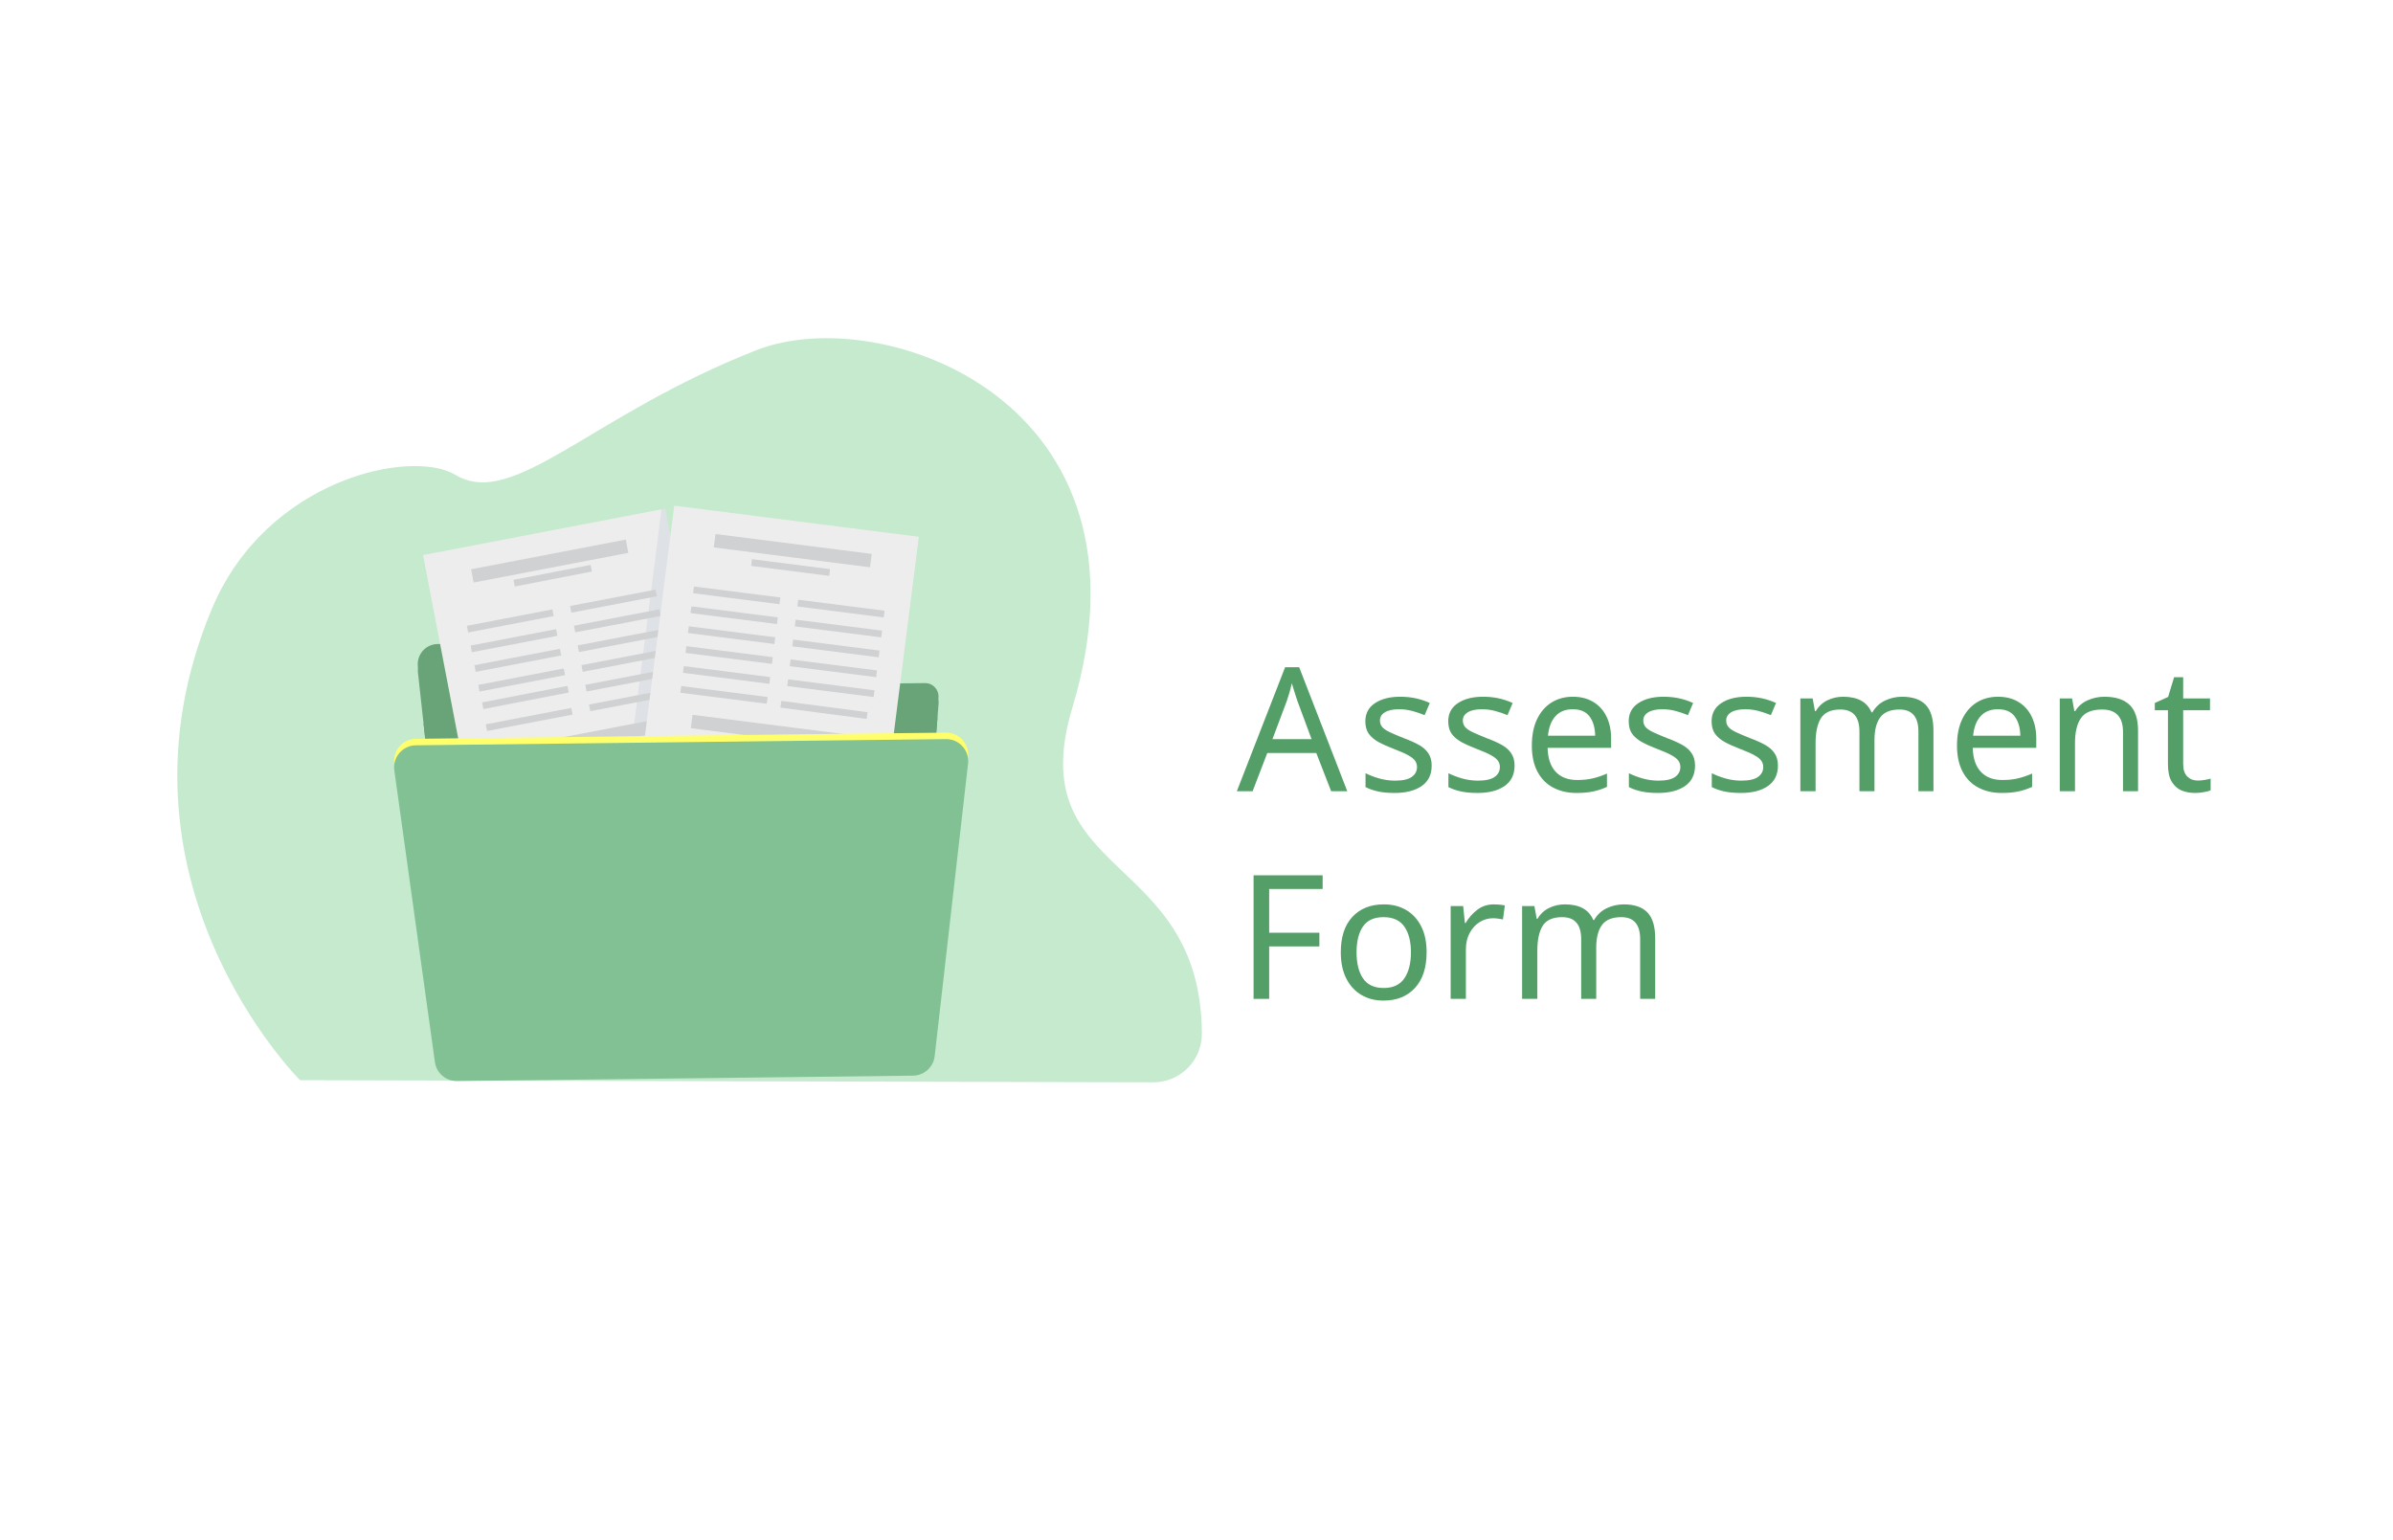
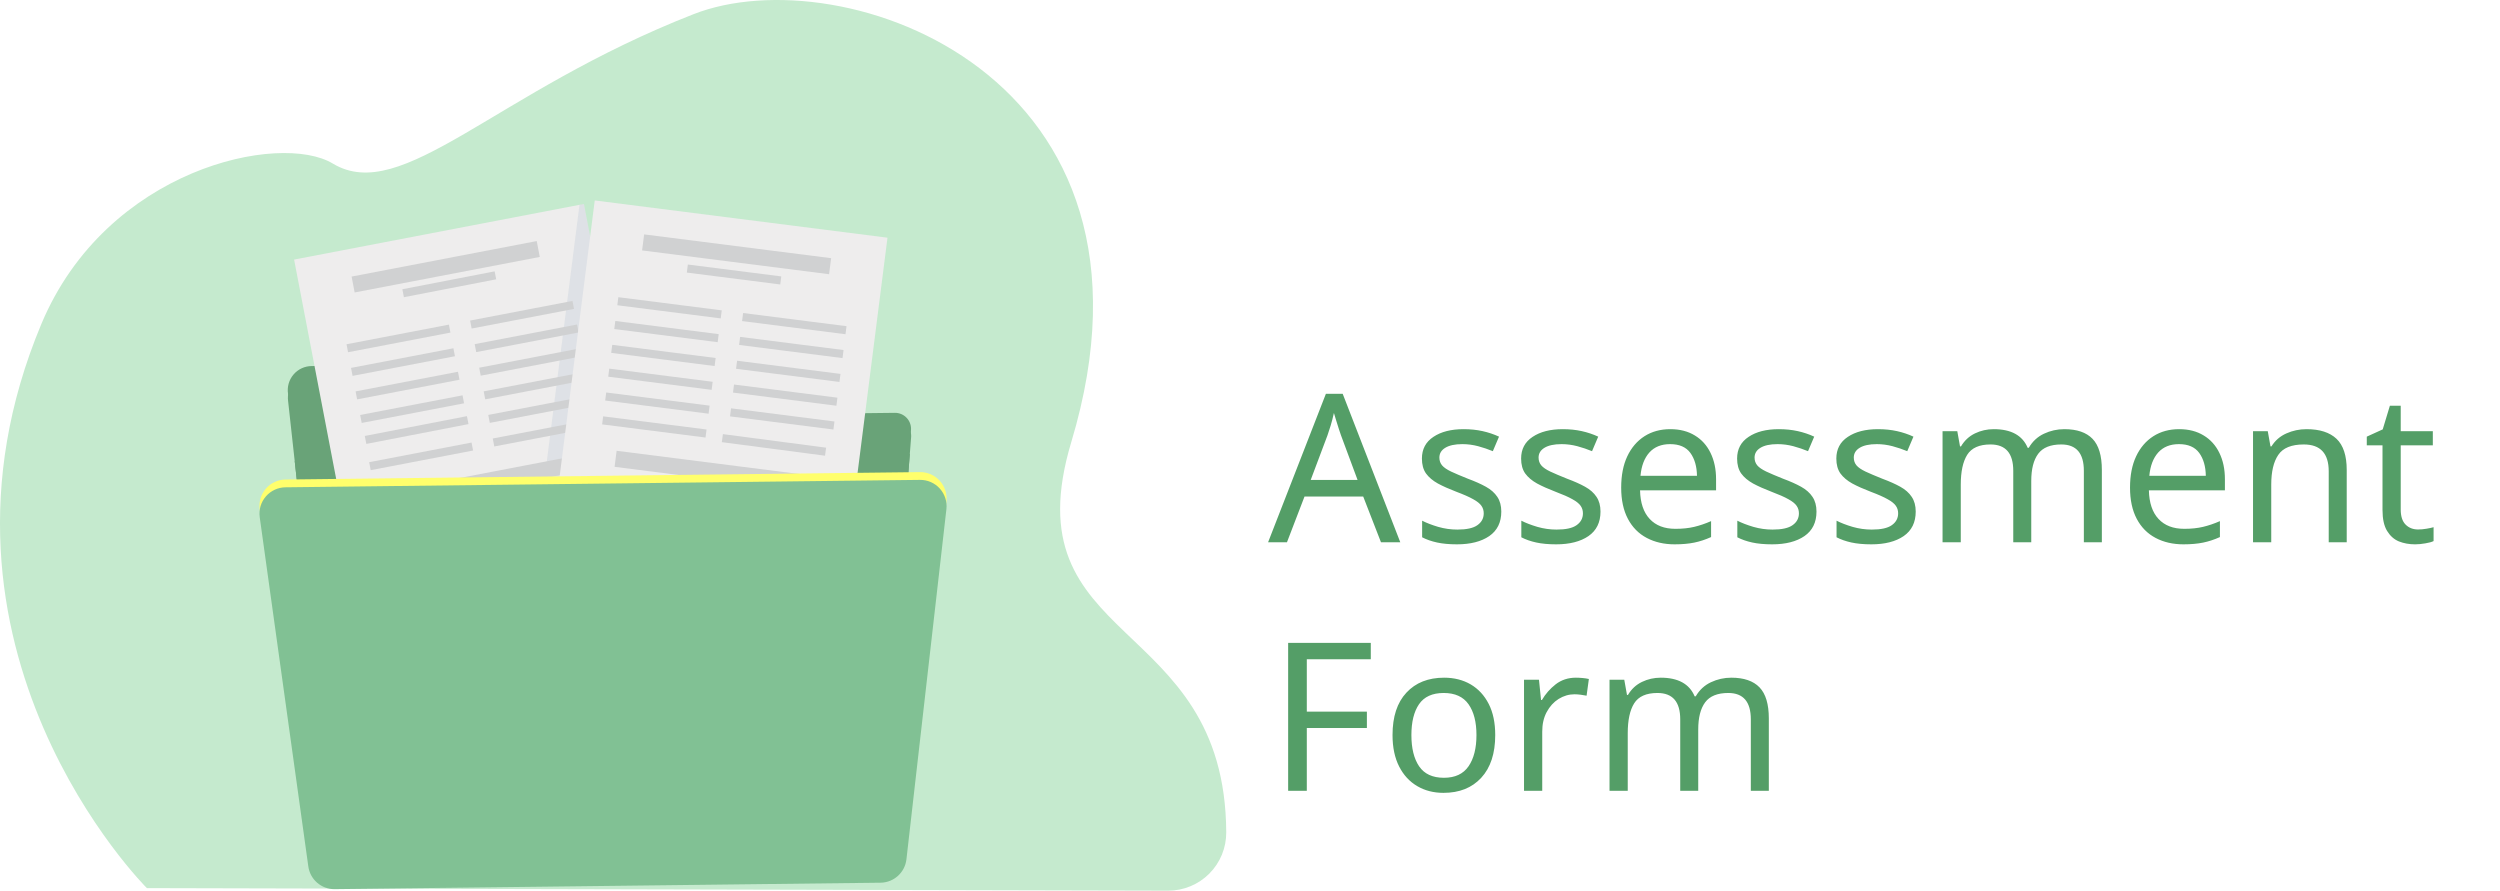
- <svg xmlns="http://www.w3.org/2000/svg" id="svg720" version="1.1" viewBox="0 0 412.67 265.59">
-   <defs id="defs617">
+ <svg xmlns="http://www.w3.org/2000/svg" id="svg303" version="1.1" viewBox="0 0 150 53.441" height="53.441mm" width="150mm">
+   <defs id="defs297">
    <style id="style615">.cls-1{isolation:isolate;}.cls-2{fill:#c5eace;}.cls-3{font-size:29.84px;fill:#549e67;font-family:Andor-PersonalUse, Andor;}.cls-4{letter-spacing:-0.02em;}.cls-5{letter-spacing:-0.04em;}.cls-6{fill:#69a378;}.cls-7{fill:#eeeded;}.cls-8{fill:#d6e1eb;opacity:0.42;mix-blend-mode:multiply;}.cls-9{fill:#d0d1d2;}.cls-10{fill:#ffff6c;}.cls-11{fill:#81c194;}</style>
  </defs>
-   <g id="g718" class="cls-1">
-     <g id="Character">
-       <path id="path621" d="M51.74,186.29S17,151.71,36.54,105c9.4-22.43,34.42-27.69,42-23.1,10,6,23.27-10.3,51.94-21.52C152,51.91,200.83,69.11,184.94,122,176,151.7,207.1,146.7,207.26,178.26a8.36,8.36,0,0,1-8.36,8.4Z" class="cls-2" />
-       <text id="text631" transform="translate(213.29,136.46)" class="cls-3">
-         <tspan id="tspan623" class="cls-4">A</tspan>
-         <tspan dy="0 0" id="tspan625" y="0" x="20.65">ssessment</tspan>
-         <tspan id="tspan627" y="35.81" x="0" class="cls-5">F</tspan>
-         <tspan id="tspan629" y="35.81" x="16.29">orm</tspan>
+   <g transform="translate(-31.72192,-1.165462)" id="layer1">
+     <g transform="matrix(0.4164211,0,0,0.4164211,18.98895,-23.12309)" style="isolation:isolate" id="Character">
+       <path class="cls-2" d="m 51.74,186.29 c 0,0 -34.74,-34.58 -15.2,-81.29 9.4,-22.43 34.42,-27.69 42,-23.1 10,6 23.27,-10.3 51.94,-21.52 21.52,-8.47 70.35,8.73 54.46,61.62 -8.94,29.7 22.16,24.7 22.32,56.26 a 8.36,8.36 0 0 1 -8.36,8.4 z" id="path621" />
+       <text class="cls-3" transform="translate(213.29,136.46)" id="text631">
+         <tspan class="cls-4" id="tspan623">A</tspan>
+         <tspan x="20.65" y="0" id="tspan625" dy="0 0">ssessment</tspan>
+         <tspan class="cls-5" x="0" y="35.81" id="tspan627">F</tspan>
+         <tspan x="16.29" y="35.81" id="tspan629">orm</tspan>
      </text>
-       <path id="path633" d="M98.85,110.79l-23.37.28a3.47,3.47,0,0,0-3.4,4l6.36,46.09a3.48,3.48,0,0,0,3.48,3l72.1-.85a3.47,3.47,0,0,0,3.41-3.08l4.4-39.84a2.31,2.31,0,0,0-2.33-2.58l-54.94.64-2-5.45A4.26,4.26,0,0,0,98.85,110.79Z" class="cls-6" />
-       <path id="path635" d="M98.86,111.91l-23.37.27a3.48,3.48,0,0,0-3.4,3.95l5.07,46.11,81.58-1,3.11-39.83a2.32,2.32,0,0,0-2.34-2.58l-54.94.64-2-5.45A4.24,4.24,0,0,0,98.86,111.91Z" class="cls-6" />
-       <polygon id="polygon637" points="73.04 124.76 77.16 162.24 158.74 161.28 161.67 123.72 73.04 124.76" class="cls-6" />
-       <rect id="rect639" transform="translate(-20.44 20.73) rotate(-10.86)" height="53.33" width="42.52" y="91.25" x="77.59" class="cls-7" />
-       <polygon id="polygon641" points="114.71 87.72 114.07 87.85 107.45 139.84 118.68 141.26 124.75 140.1 114.71 87.72" class="cls-8" />
-       <rect id="rect643" transform="translate(-16.53 19.59) rotate(-10.86)" height="2.33" width="27.16" y="95.6" x="81.21" class="cls-9" />
-       <rect id="rect645" transform="translate(-22.24 21.26) rotate(-10.86)" height="2.33" width="27.16" y="126.47" x="87.14" class="cls-9" />
-       <rect id="rect647" transform="translate(-23.09 21.51) rotate(-10.86)" height="2.33" width="27.16" y="131.08" x="88.02" class="cls-9" />
-       <rect id="rect649" transform="translate(-23.95 21.76) rotate(-10.86)" height="2.33" width="27.16" y="135.69" x="88.9" class="cls-9" />
-       <rect id="rect651" transform="matrix(0.98, -0.19, 0.19, 0.98, -17.06, 19.75)" height="1.17" width="13.57" y="99.06" x="88.56" class="cls-9" />
-       <rect id="rect653" transform="translate(-18.6 18.49) rotate(-10.86)" height="1.17" width="15.02" y="106.51" x="80.48" class="cls-9" />
-       <rect id="rect655" transform="translate(-19.23 18.68) rotate(-10.86)" height="1.17" width="15.02" y="109.91" x="81.13" class="cls-9" />
-       <rect id="rect657" transform="translate(-19.86 18.86) rotate(-10.86)" height="1.17" width="15.02" y="113.3" x="81.79" class="cls-9" />
-       <rect id="rect659" transform="translate(-20.48 19.04) rotate(-10.86)" height="1.17" width="15.02" y="116.7" x="82.44" class="cls-9" />
-       <rect id="rect661" transform="matrix(0.98, -0.19, 0.19, 0.98, -21.11, 19.23)" height="1.17" width="15.02" y="120.1" x="83.09" class="cls-9" />
-       <rect id="rect663" transform="translate(-21.74 19.41) rotate(-10.86)" height="1.17" width="15.02" y="123.5" x="83.74" class="cls-9" />
-       <rect id="rect665" transform="translate(-17.64 21.79) rotate(-10.86)" height="1.17" width="15.02" y="103.09" x="98.29" class="cls-9" />
-       <rect id="rect667" transform="translate(-18.26 21.97) rotate(-10.86)" height="1.17" width="15.02" y="106.49" x="98.94" class="cls-9" />
-       <rect id="rect669" transform="translate(-18.89 22.15) rotate(-10.86)" height="1.17" width="15.02" y="109.89" x="99.59" class="cls-9" />
-       <rect id="rect671" transform="translate(-19.52 22.34) rotate(-10.86)" height="1.17" width="15.02" y="113.29" x="100.24" class="cls-9" />
-       <rect id="rect673" transform="translate(-20.15 22.52) rotate(-10.86)" height="1.17" width="15.02" y="116.69" x="100.9" class="cls-9" />
-       <rect id="rect675" transform="translate(-20.78 22.71) rotate(-10.86)" height="1.17" width="15.02" y="120.08" x="101.55" class="cls-9" />
-       <rect id="rect677" transform="translate(15.76 -15.98) rotate(7.25)" height="53.33" width="42.52" y="89.68" x="112.73" class="cls-7" />
-       <rect id="rect679" transform="translate(13.08 -16.5) rotate(7.25)" height="2.33" width="27.16" y="93.81" x="123.13" class="cls-9" />
-       <rect id="rect681" transform="translate(16.99 -15.75) rotate(7.25)" height="2.33" width="27.16" y="124.99" x="119.16" class="cls-9" />
-       <rect id="rect683" transform="matrix(0.99, 0.13, -0.13, 0.99, 17.57, -15.63)" height="2.33" width="27.16" y="129.65" x="118.57" class="cls-9" />
-       <rect id="rect685" transform="translate(18.15 -15.52) rotate(7.25)" height="2.33" width="27.16" y="134.3" x="117.98" class="cls-9" />
-       <rect id="rect687" transform="translate(13.45 -16.43) rotate(7.25)" height="1.17" width="13.57" y="97.3" x="129.55" class="cls-9" />
-       <rect id="rect689" transform="translate(13.98 -15.21) rotate(7.25)" height="1.17" width="15.02" y="102.09" x="119.53" class="cls-9" />
-       <rect id="rect691" transform="translate(14.41 -15.13) rotate(7.25)" height="1.17" width="15.02" y="105.52" x="119.09" class="cls-9" />
-       <rect id="rect693" transform="translate(14.84 -15.05) rotate(7.25)" height="1.17" width="15.02" y="108.96" x="118.65" class="cls-9" />
-       <rect id="rect695" transform="translate(15.27 -14.97) rotate(7.25)" height="1.17" width="15.02" y="112.39" x="118.22" class="cls-9" />
-       <rect id="rect697" transform="translate(15.7 -14.88) rotate(7.25)" height="1.17" width="15.02" y="115.82" x="117.78" class="cls-9" />
-       <rect id="rect699" transform="translate(16.13 -14.8) rotate(7.25)" height="1.17" width="15.02" y="119.26" x="117.34" class="cls-9" />
-       <rect id="rect701" transform="translate(14.41 -17.47) rotate(7.25)" height="1.17" width="15.02" y="104.38" x="137.51" class="cls-9" />
-       <rect id="rect703" transform="translate(14.84 -17.38) rotate(7.25)" height="1.17" width="15.02" y="107.81" x="137.08" class="cls-9" />
-       <rect id="rect705" transform="translate(15.27 -17.3) rotate(7.25)" height="1.17" width="15.02" y="111.25" x="136.64" class="cls-9" />
-       <rect id="rect707" transform="translate(15.7 -17.22) rotate(7.25)" height="1.17" width="15.02" y="114.68" x="136.2" class="cls-9" />
-       <rect id="rect709" transform="translate(16.13 -17.14) rotate(7.25)" height="1.17" width="15.02" y="118.11" x="135.77" class="cls-9" />
-       <rect id="rect711" transform="matrix(0.99, 0.13, -0.13, 0.99, 16.56, -17.05)" height="1.17" width="15.02" y="121.55" x="135.33" class="cls-9" />
-       <path id="path713" d="M157.49,184.4l-78.7.92a3.78,3.78,0,0,1-3.8-3.27L68,131.74a3.79,3.79,0,0,1,3.71-4.32l91.42-1.07a3.8,3.8,0,0,1,3.81,4.23L161.21,181A3.78,3.78,0,0,1,157.49,184.4Z" class="cls-10" />
-       <path id="path715" d="M157.5,185.51l-78.7.93a3.79,3.79,0,0,1-3.8-3.28l-7-50.31a3.79,3.79,0,0,1,3.71-4.31l91.42-1.07a3.79,3.79,0,0,1,3.81,4.22l-5.76,50.46A3.8,3.8,0,0,1,157.5,185.51Z" class="cls-11" />
+       <path class="cls-6" d="m 98.85,110.79 -23.37,0.28 a 3.47,3.47 0 0 0 -3.4,4 l 6.36,46.09 a 3.48,3.48 0 0 0 3.48,3 l 72.1,-0.85 a 3.47,3.47 0 0 0 3.41,-3.08 l 4.4,-39.84 a 2.31,2.31 0 0 0 -2.33,-2.58 l -54.94,0.64 -2,-5.45 a 4.26,4.26 0 0 0 -3.71,-2.21 z" id="path633" />
+       <path class="cls-6" d="m 98.86,111.91 -23.37,0.27 a 3.48,3.48 0 0 0 -3.4,3.95 l 5.07,46.11 81.58,-1 3.11,-39.83 a 2.32,2.32 0 0 0 -2.34,-2.58 l -54.94,0.64 -2,-5.45 a 4.24,4.24 0 0 0 -3.71,-2.11 z" id="path635" />
+       <polygon class="cls-6" points="77.16,162.24 158.74,161.28 161.67,123.72 73.04,124.76 " id="polygon637" />
+       <rect class="cls-7" x="77.59" y="91.25" width="42.52" height="53.33" transform="rotate(-10.86,98.82083,117.8804)" id="rect639" />
+       <polygon class="cls-8" points="124.75,140.1 114.71,87.72 114.07,87.85 107.45,139.84 118.68,141.26 " id="polygon641" />
+       <rect class="cls-9" x="81.21" y="95.6" width="27.16" height="2.33" transform="rotate(-10.86,94.77938,96.74362)" id="rect643" />
+       <rect class="cls-9" x="87.14" y="126.47" width="27.16" height="2.33" transform="rotate(-10.86,100.7087,127.6135)" id="rect645" />
+       <rect class="cls-9" x="88.02" y="131.08" width="27.16" height="2.33" transform="rotate(-10.86,101.5987,132.2096)" id="rect647" />
+       <rect class="cls-9" x="88.9" y="135.69" width="27.16" height="2.33" transform="rotate(-10.86,102.4837,136.8582)" id="rect649" />
+       <rect class="cls-9" x="88.56" y="99.06" width="13.57" height="1.17" transform="matrix(0.98,-0.19,0.19,0.98,-17.06,19.75)" id="rect651" />
+       <rect class="cls-9" x="80.48" y="106.51" width="15.02" height="1.17" transform="rotate(-10.86,87.95832,107.0819)" id="rect653" />
+       <rect class="cls-9" x="81.13" y="109.91" width="15.02" height="1.17" transform="rotate(-10.86,88.64273,110.4908)" id="rect655" />
+       <rect class="cls-9" x="81.79" y="113.3" width="15.02" height="1.17" transform="rotate(-10.86,89.27454,113.8946)" id="rect657" />
+       <rect class="cls-9" x="82.44" y="116.7" width="15.02" height="1.17" transform="rotate(-10.86,89.91135,117.2458)" id="rect659" />
+       <rect class="cls-9" x="83.09" y="120.1" width="15.02" height="1.17" transform="matrix(0.98,-0.19,0.19,0.98,-21.11,19.23)" id="rect661" />
+       <rect class="cls-9" x="83.74" y="123.5" width="15.02" height="1.17" transform="rotate(-10.86,91.22757,124.0585)" id="rect663" />
+       <rect class="cls-9" x="98.29" y="103.09" width="15.02" height="1.17" transform="rotate(-10.86,105.7965,103.6823)" id="rect665" />
+       <rect class="cls-9" x="98.94" y="106.49" width="15.02" height="1.17" transform="rotate(-10.86,106.4333,107.0335)" id="rect667" />
+       <rect class="cls-9" x="99.59" y="109.89" width="15.02" height="1.17" transform="rotate(-10.86,107.0651,110.4373)" id="rect669" />
+       <rect class="cls-9" x="100.24" y="113.29" width="15.02" height="1.17" transform="rotate(-10.86,107.7495,113.8462)" id="rect671" />
+       <rect class="cls-9" x="100.9" y="116.69" width="15.02" height="1.17" transform="rotate(-10.86,108.3813,117.25)" id="rect673" />
+       <rect class="cls-9" x="101.55" y="120.08" width="15.02" height="1.17" transform="rotate(-10.86,109.0657,120.6588)" id="rect675" />
+       <rect class="cls-7" x="112.73" y="89.68" width="42.52" height="53.33" transform="rotate(7.25,133.9992,116.3929)" id="rect677" />
+       <rect class="cls-9" x="123.13" y="93.81" width="27.16" height="2.33" transform="rotate(7.25,136.7633,94.98153)" id="rect679" />
+       <rect class="cls-9" x="119.16" y="124.99" width="27.16" height="2.33" transform="rotate(7.25,132.799,126.2155)" id="rect681" />
+       <rect class="cls-9" x="118.57" y="129.65" width="27.16" height="2.33" transform="matrix(0.99,0.13,-0.13,0.99,17.57,-15.63)" id="rect683" />
+       <rect class="cls-9" x="117.98" y="134.3" width="27.16" height="2.33" transform="rotate(7.25,131.5638,135.4856)" id="rect685" />
+       <rect class="cls-9" x="129.55" y="97.3" width="13.57" height="1.17" transform="rotate(7.25,136.3958,97.93669)" id="rect687" />
+       <rect class="cls-9" x="119.53" y="102.09" width="15.02" height="1.17" transform="rotate(7.25,127.0322,102.7296)" id="rect689" />
+       <rect class="cls-9" x="119.09" y="105.52" width="15.02" height="1.17" transform="rotate(7.25,126.6158,106.1633)" id="rect691" />
+       <rect class="cls-9" x="118.65" y="108.96" width="15.02" height="1.17" transform="rotate(7.25,126.1994,109.597)" id="rect693" />
+       <rect class="cls-9" x="118.22" y="112.39" width="15.02" height="1.17" transform="rotate(7.25,125.783,113.0307)" id="rect695" />
+       <rect class="cls-9" x="117.78" y="115.82" width="15.02" height="1.17" transform="rotate(7.25,125.2877,116.4694)" id="rect697" />
+       <rect class="cls-9" x="117.34" y="119.26" width="15.02" height="1.17" transform="rotate(7.25,124.8713,119.9031)" id="rect699" />
+       <rect class="cls-9" x="137.51" y="104.38" width="15.02" height="1.17" transform="rotate(7.25,145.0838,104.9933)" id="rect701" />
+       <rect class="cls-9" x="137.08" y="107.81" width="15.02" height="1.17" transform="rotate(7.25,144.5885,108.432)" id="rect703" />
+       <rect class="cls-9" x="136.64" y="111.25" width="15.02" height="1.17" transform="rotate(7.25,144.1721,111.8657)" id="rect705" />
+       <rect class="cls-9" x="136.2" y="114.68" width="15.02" height="1.17" transform="rotate(7.25,143.7557,115.2994)" id="rect707" />
+       <rect class="cls-9" x="135.77" y="118.11" width="15.02" height="1.17" transform="rotate(7.25,143.3393,118.7331)" id="rect709" />
+       <rect class="cls-9" x="135.33" y="121.55" width="15.02" height="1.17" transform="matrix(0.99,0.13,-0.13,0.99,16.56,-17.05)" id="rect711" />
+       <path class="cls-10" d="m 157.49,184.4 -78.7,0.92 a 3.78,3.78 0 0 1 -3.8,-3.27 L 68,131.74 a 3.79,3.79 0 0 1 3.71,-4.32 l 91.42,-1.07 a 3.8,3.8 0 0 1 3.81,4.23 L 161.21,181 a 3.78,3.78 0 0 1 -3.72,3.4 z" id="path713" />
+       <path class="cls-11" d="m 157.5,185.51 -78.7,0.93 A 3.79,3.79 0 0 1 75,183.16 l -7,-50.31 a 3.79,3.79 0 0 1 3.71,-4.31 l 91.42,-1.07 a 3.79,3.79 0 0 1 3.81,4.22 l -5.76,50.46 a 3.8,3.8 0 0 1 -3.68,3.36 z" id="path715" />
    </g>
  </g>
</svg>
